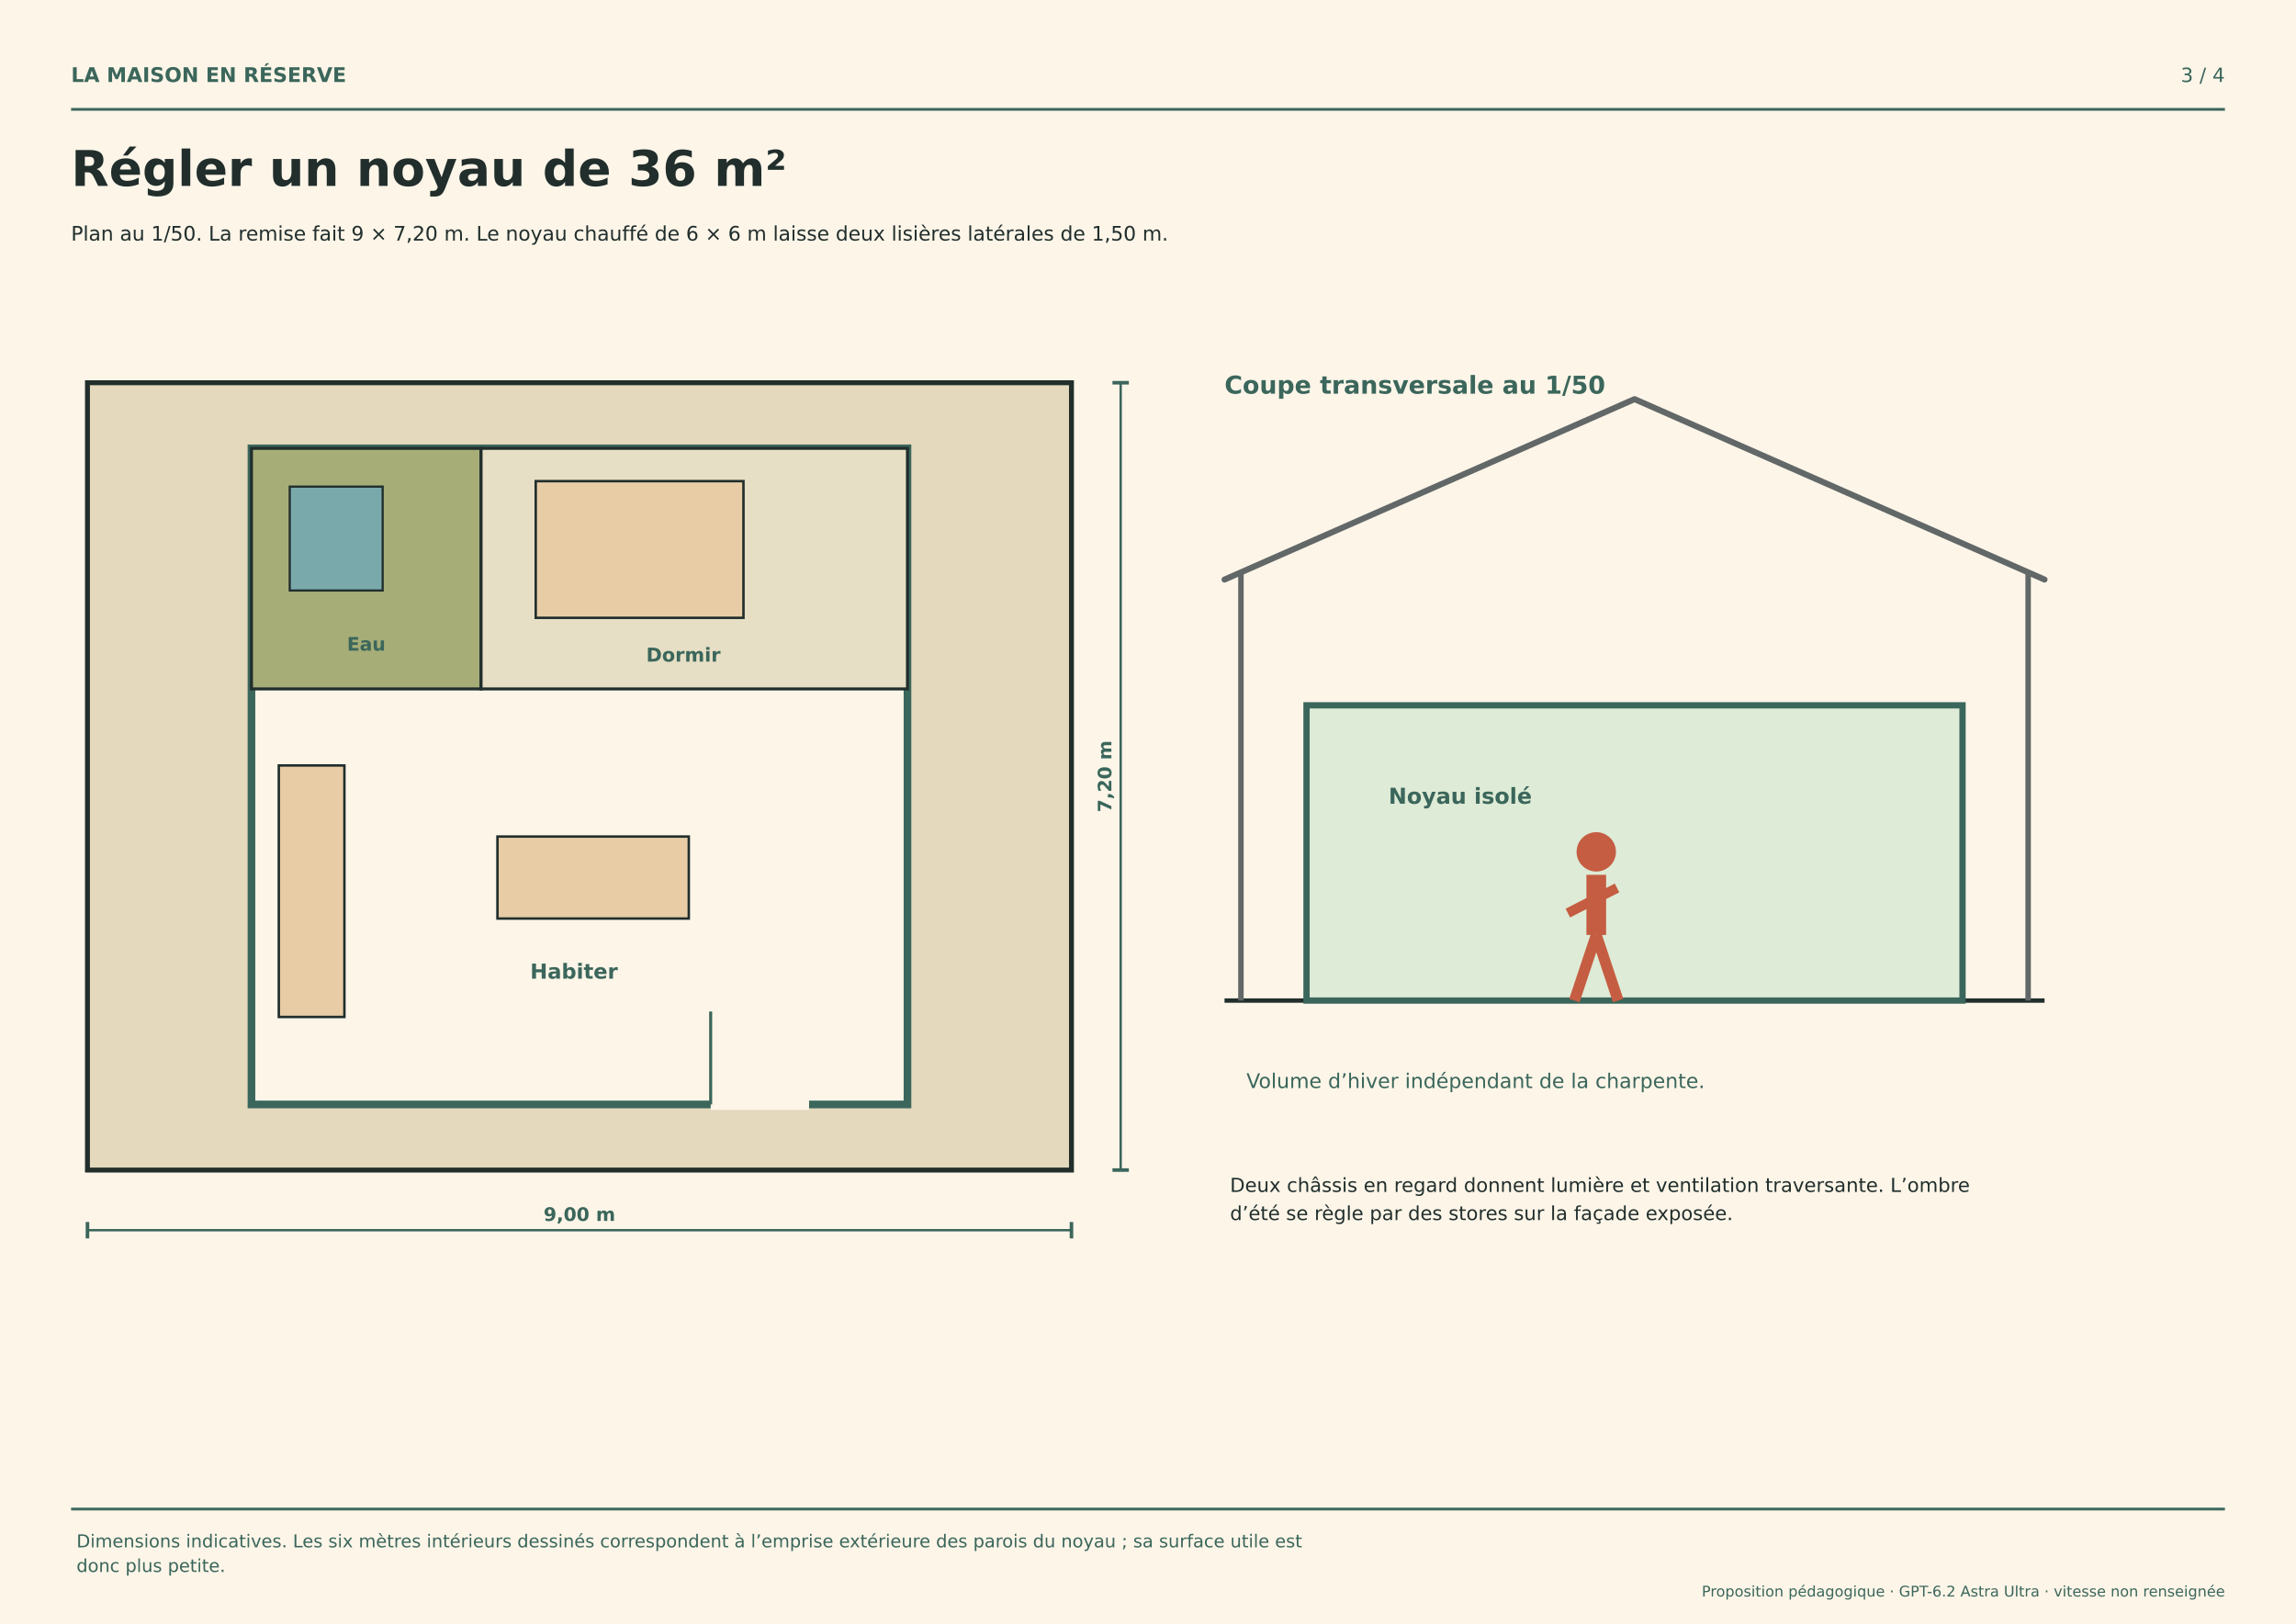
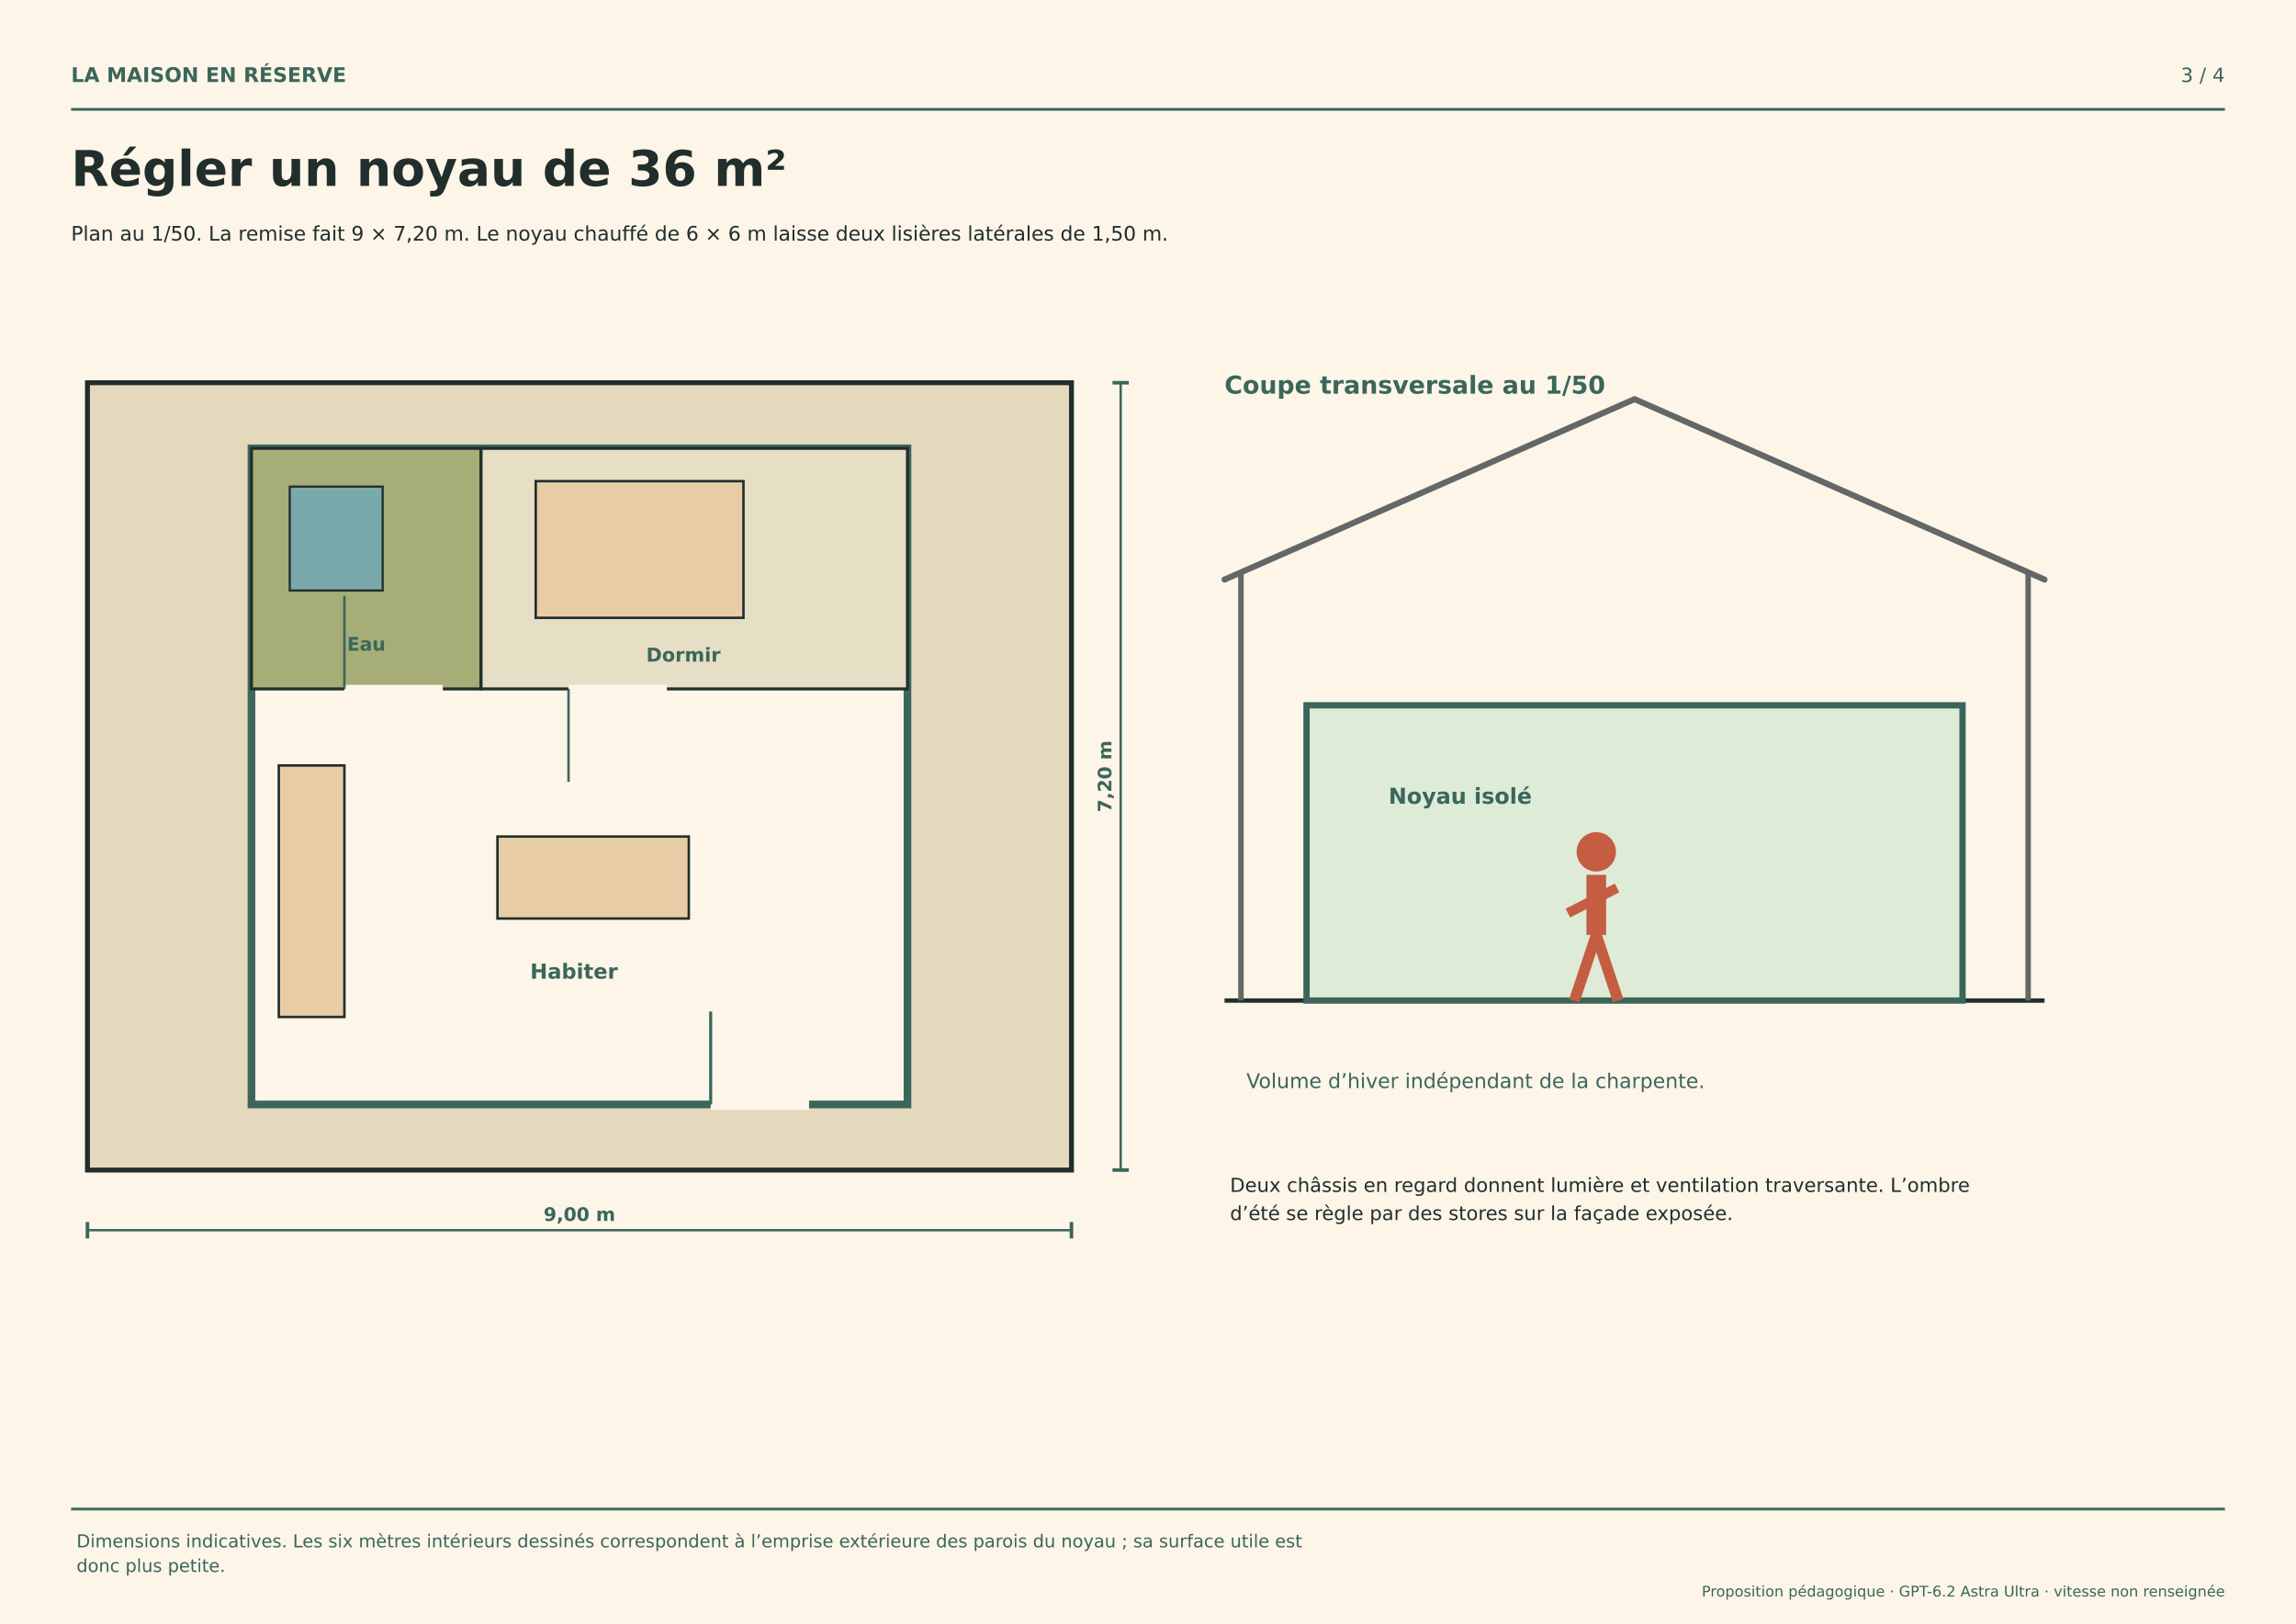
<svg xmlns="http://www.w3.org/2000/svg" width="420mm" height="297mm" viewBox="0 0 420 297" role="img">
  <rect x="0" y="0" width="420" height="297" rx="0" fill="#fcf5e8" stroke="none" stroke-width="0.6" />
  <text x="13" y="15" font-family="DejaVu Sans, sans-serif" font-size="3.7" font-weight="700" fill="#3b665b" text-anchor="start">LA MAISON EN RÉSERVE</text>
  <text x="407" y="15" font-family="DejaVu Sans, sans-serif" font-size="3.6" font-weight="400" fill="#3b665b" text-anchor="end">3 / 4</text>
  <path d="M13 20 L407 20" stroke="#3b665b" stroke-width="0.5" fill="none" />
  <text x="13" y="34" font-family="DejaVu Sans, sans-serif" font-size="9" font-weight="700" fill="#212e2c" text-anchor="start">Régler un noyau de 36 m²</text>
  <text x="13" y="44" font-family="DejaVu Sans, sans-serif" font-size="3.65" font-weight="400" fill="#212e2c" text-anchor="start">Plan au 1/50. La remise fait 9 × 7,20 m. Le noyau chauffé de 6 × 6 m laisse deux lisières latérales de 1,50 m.</text>
  <rect x="16" y="70" width="180" height="144" rx="0" fill="#e4d8bd" stroke="#212e2c" stroke-width="0.9" />
  <rect x="46" y="82" width="120" height="120" rx="0" fill="#fcf5e8" stroke="#3b665b" stroke-width="1.4" />
  <rect x="46" y="82" width="42" height="44" rx="0" fill="#a6ad77" stroke="#212e2c" stroke-width="0.55" />
  <rect x="88" y="82" width="78" height="44" rx="0" fill="#e6dfc5" stroke="#212e2c" stroke-width="0.55" />
  <rect x="98" y="88" width="38" height="25" rx="0" fill="#e7cca6" stroke="#212e2c" stroke-width="0.45" />
  <rect x="53" y="89" width="17" height="19" rx="0" fill="#7aa9ac" stroke="#212e2c" stroke-width="0.4" />
  <rect x="51" y="140" width="12" height="46" rx="0" fill="#e7cca6" stroke="#212e2c" stroke-width="0.45" />
  <rect x="91" y="153" width="35" height="15" rx="0" fill="#e7cca6" stroke="#212e2c" stroke-width="0.45" />
  <path d="M130 202 L148 202" stroke="#fcf5e8" stroke-width="2" fill="none" />
  <path d="M130 202 L130 185" stroke="#3b665b" stroke-width="0.55" fill="none" />
  <text x="67" y="119" font-family="DejaVu Sans, sans-serif" font-size="3.4" font-weight="700" fill="#3b665b" text-anchor="middle">Eau</text>
  <text x="125" y="121" font-family="DejaVu Sans, sans-serif" font-size="3.5" font-weight="700" fill="#3b665b" text-anchor="middle">Dormir</text>
  <text x="105" y="179" font-family="DejaVu Sans, sans-serif" font-size="3.8" font-weight="700" fill="#3b665b" text-anchor="middle">Habiter</text>
+   <path d="M63 126 L81 126" stroke="#fcf5e8" stroke-width="1.5" fill="none" />
+   <path d="M104 126 L122 126" stroke="#fcf5e8" stroke-width="1.5" fill="none" />
+   <path d="M63 126 L63 109" stroke="#3b665b" stroke-width="0.45" fill="none" />
+   <path d="M104 126 L104 143" stroke="#3b665b" stroke-width="0.45" fill="none" />
  <path d="M16 225 L196 225" stroke="#3b665b" stroke-width="0.43" fill="none" />
  <path d="M16.0 223.5 L16.0 226.5" stroke="#3b665b" stroke-width="0.65" fill="none" />
  <path d="M196.0 223.5 L196.0 226.5" stroke="#3b665b" stroke-width="0.65" fill="none" />
  <text x="106.0" y="223.3" font-family="DejaVu Sans, sans-serif" font-size="3.4" font-weight="700" fill="#3b665b" text-anchor="middle">9,00 m</text>
  <path d="M205 70 L205 214" stroke="#3b665b" stroke-width="0.43" fill="none" />
  <path d="M206.5 70.0 L203.5 70.0" stroke="#3b665b" stroke-width="0.65" fill="none" />
  <path d="M206.5 214.0 L203.5 214.0" stroke="#3b665b" stroke-width="0.65" fill="none" />
  <text x="203.3" y="142.0" font-family="DejaVu Sans, sans-serif" font-size="3.4" font-weight="700" fill="#3b665b" text-anchor="middle" transform="rotate(-90 203.3 142.0)">7,20 m</text>
  <text x="224" y="72" font-family="DejaVu Sans, sans-serif" font-size="4.5" font-weight="700" fill="#3b665b" text-anchor="start">Coupe transversale au 1/50</text>
  <path d="M224 183 L374 183" stroke="#212e2c" stroke-width="0.8" fill="none" />
  <path d="M227 183 L227 105" stroke="#626767" stroke-width="1" fill="none" />
  <path d="M371 183 L371 105" stroke="#626767" stroke-width="1" fill="none" />
  <path d="M224 106 L299 73 L374 106" fill="none" stroke="#626767" stroke-width="1.1" stroke-linejoin="round" stroke-linecap="round" />
  <rect x="239" y="129" width="120" height="54" rx="0" fill="#deebd6" stroke="#3b665b" stroke-width="1.15" />
  <ellipse cx="292" cy="155.8" rx="3.6" ry="3.6" fill="#c55d42" stroke="none" stroke-width="0.65" />
  <path d="M292 160.0 L292 171" stroke="#c55d42" stroke-width="3.6" fill="none" />
  <path d="M292 171 L288 183" stroke="#c55d42" stroke-width="2.0" fill="none" />
  <path d="M292 171 L296 183" stroke="#c55d42" stroke-width="2.0" fill="none" />
  <path d="M286.8 167 L295.8 162.4" stroke="#c55d42" stroke-width="1.8" fill="none" />
  <text x="254" y="147" font-family="DejaVu Sans, sans-serif" font-size="4" font-weight="700" fill="#3b665b" text-anchor="start">Noyau isolé</text>
  <text x="228" y="199" font-family="DejaVu Sans, sans-serif" font-size="3.7" font-weight="400" fill="#3b665b" text-anchor="start">Volume d’hiver indépendant de la charpente.</text>
  <text x="225" y="218.0" font-family="DejaVu Sans, sans-serif" font-size="3.55" font-weight="400" fill="#212e2c" text-anchor="start">Deux châssis en regard donnent lumière et ventilation traversante. L’ombre</text>
  <text x="225" y="223.15" font-family="DejaVu Sans, sans-serif" font-size="3.55" font-weight="400" fill="#212e2c" text-anchor="start">d’été se règle par des stores sur la façade exposée.</text>
  <path d="M13 276 L407 276" stroke="#3b665b" stroke-width="0.5" fill="none" />
  <text x="14" y="283.0" font-family="DejaVu Sans, sans-serif" font-size="3.25" font-weight="400" fill="#3b665b" text-anchor="start">Dimensions indicatives. Les six mètres intérieurs dessinés correspondent à l’emprise extérieure des parois du noyau ; sa surface utile est</text>
  <text x="14" y="287.5" font-family="DejaVu Sans, sans-serif" font-size="3.25" font-weight="400" fill="#3b665b" text-anchor="start">donc plus petite.</text>
  <text x="407" y="292" font-family="DejaVu Sans, sans-serif" font-size="2.7" font-weight="400" fill="#3b665b" text-anchor="end">Proposition pédagogique · GPT-6.2 Astra Ultra · vitesse non renseignée</text>
</svg>
